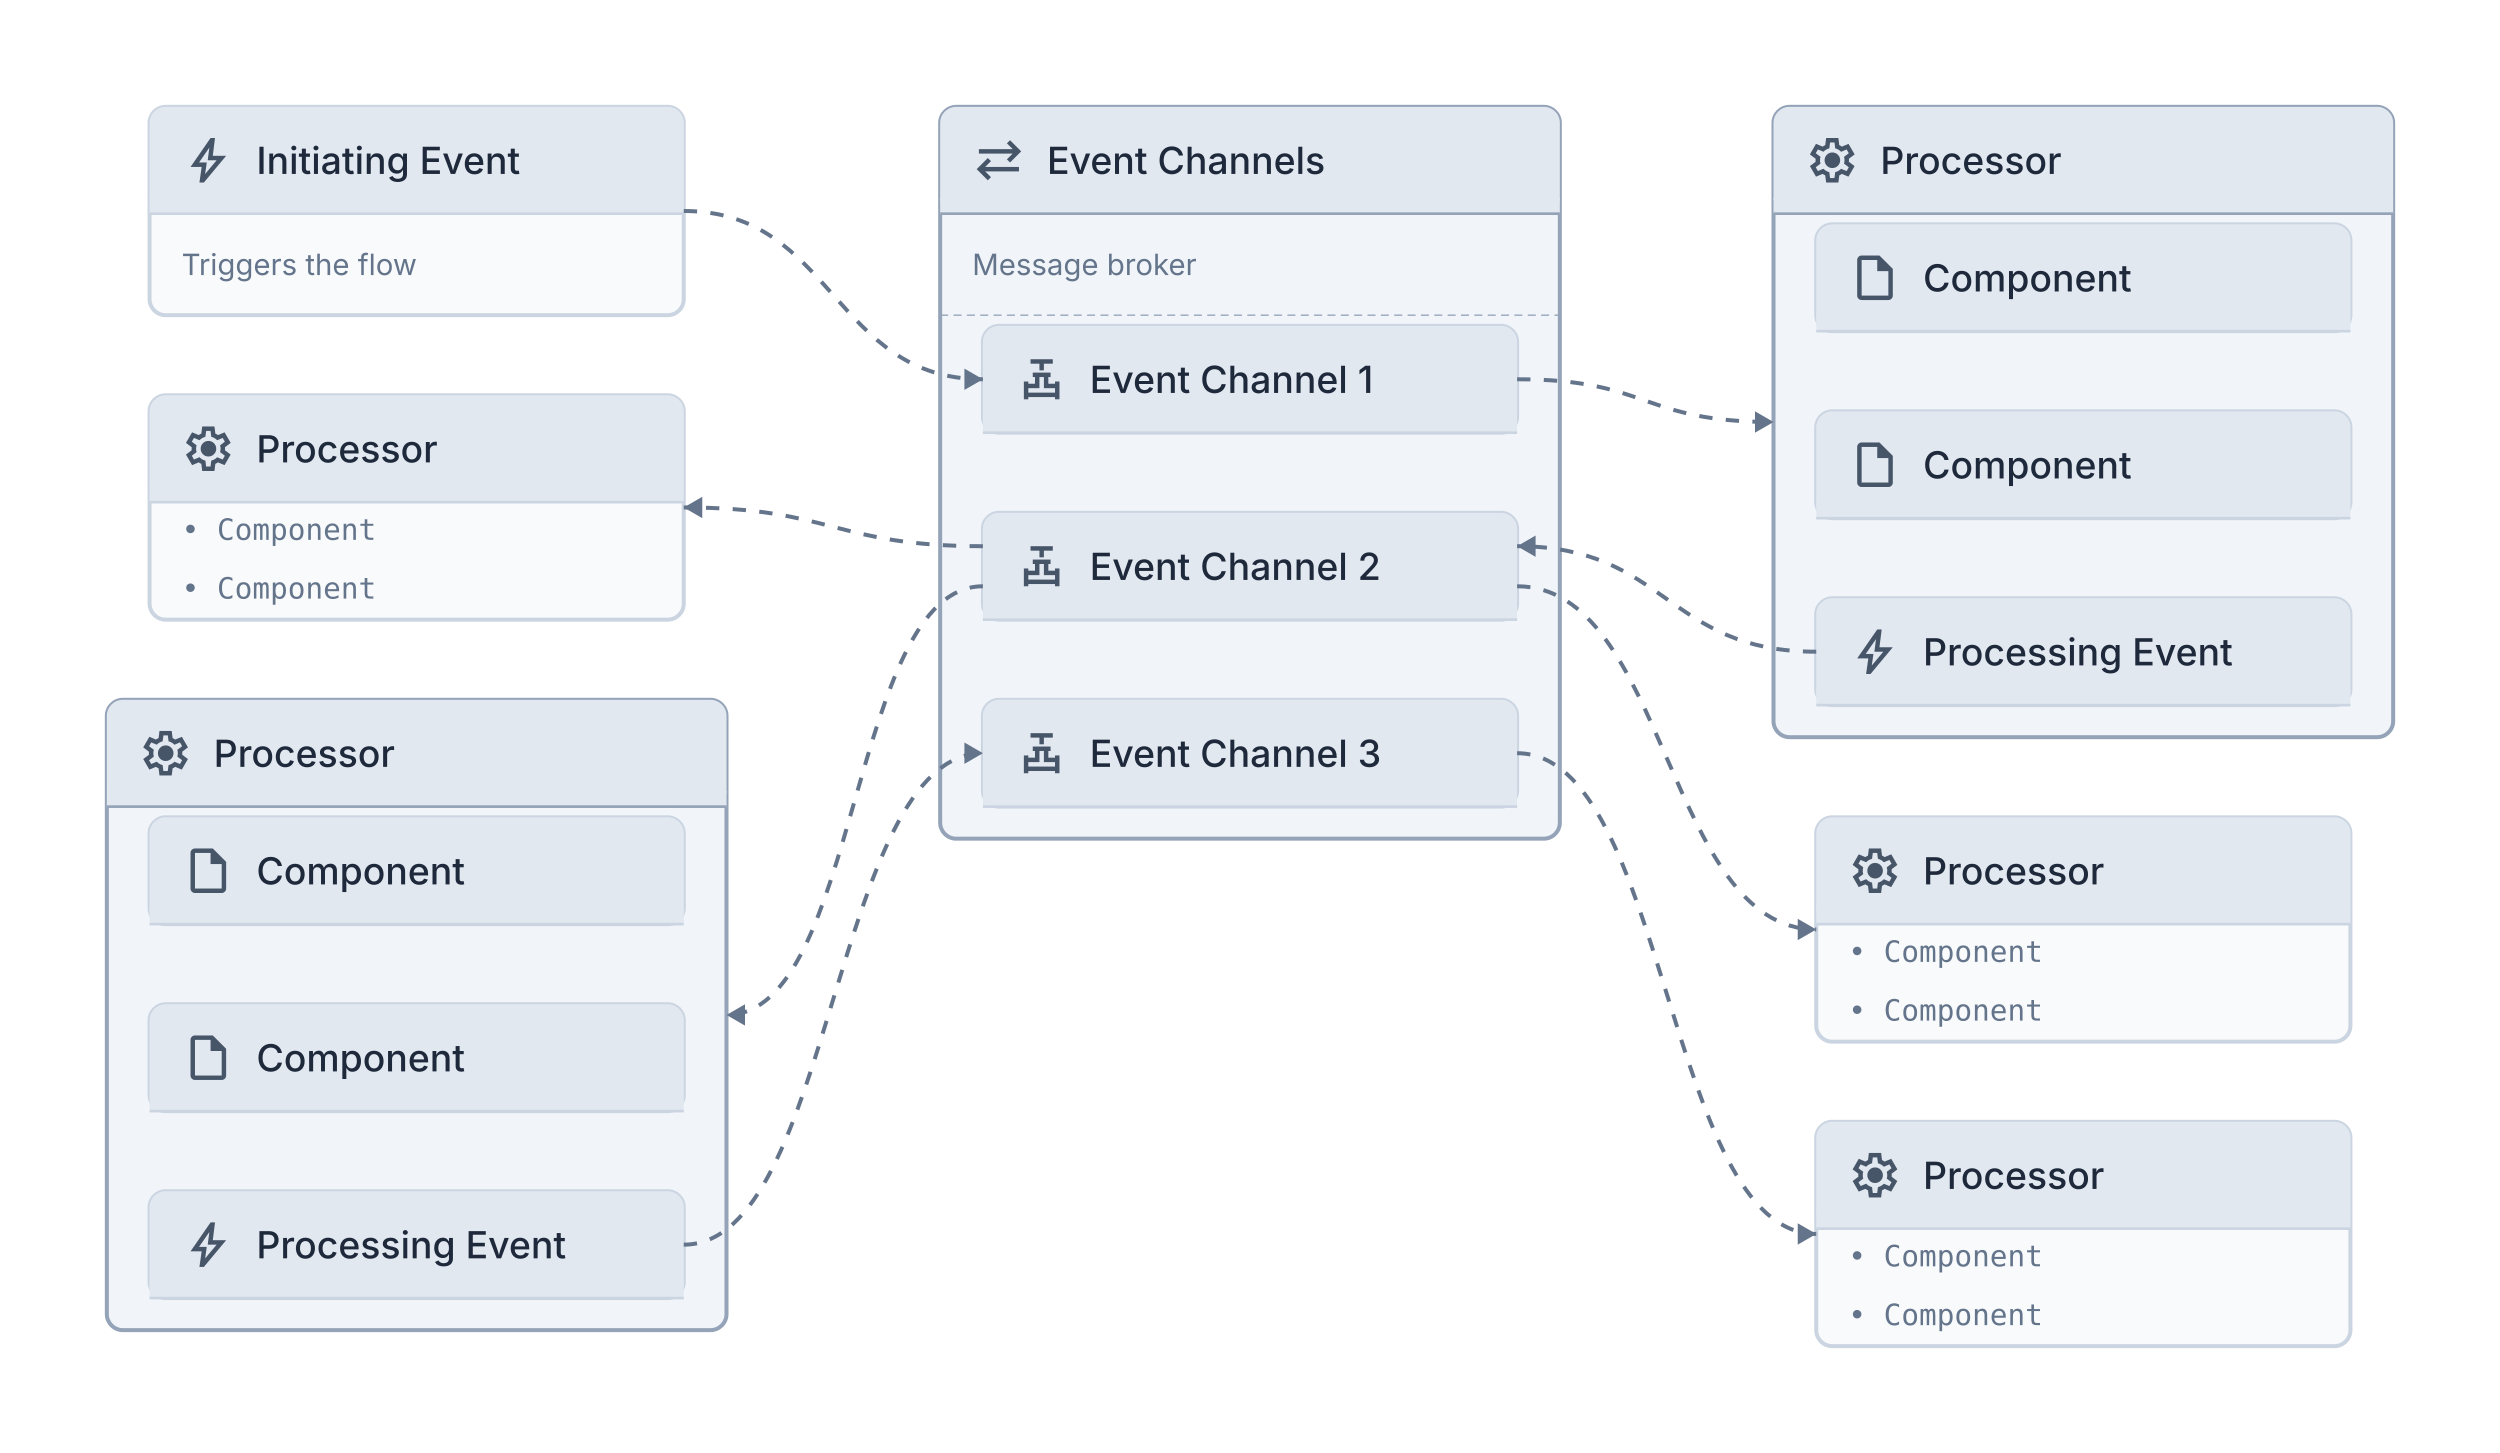
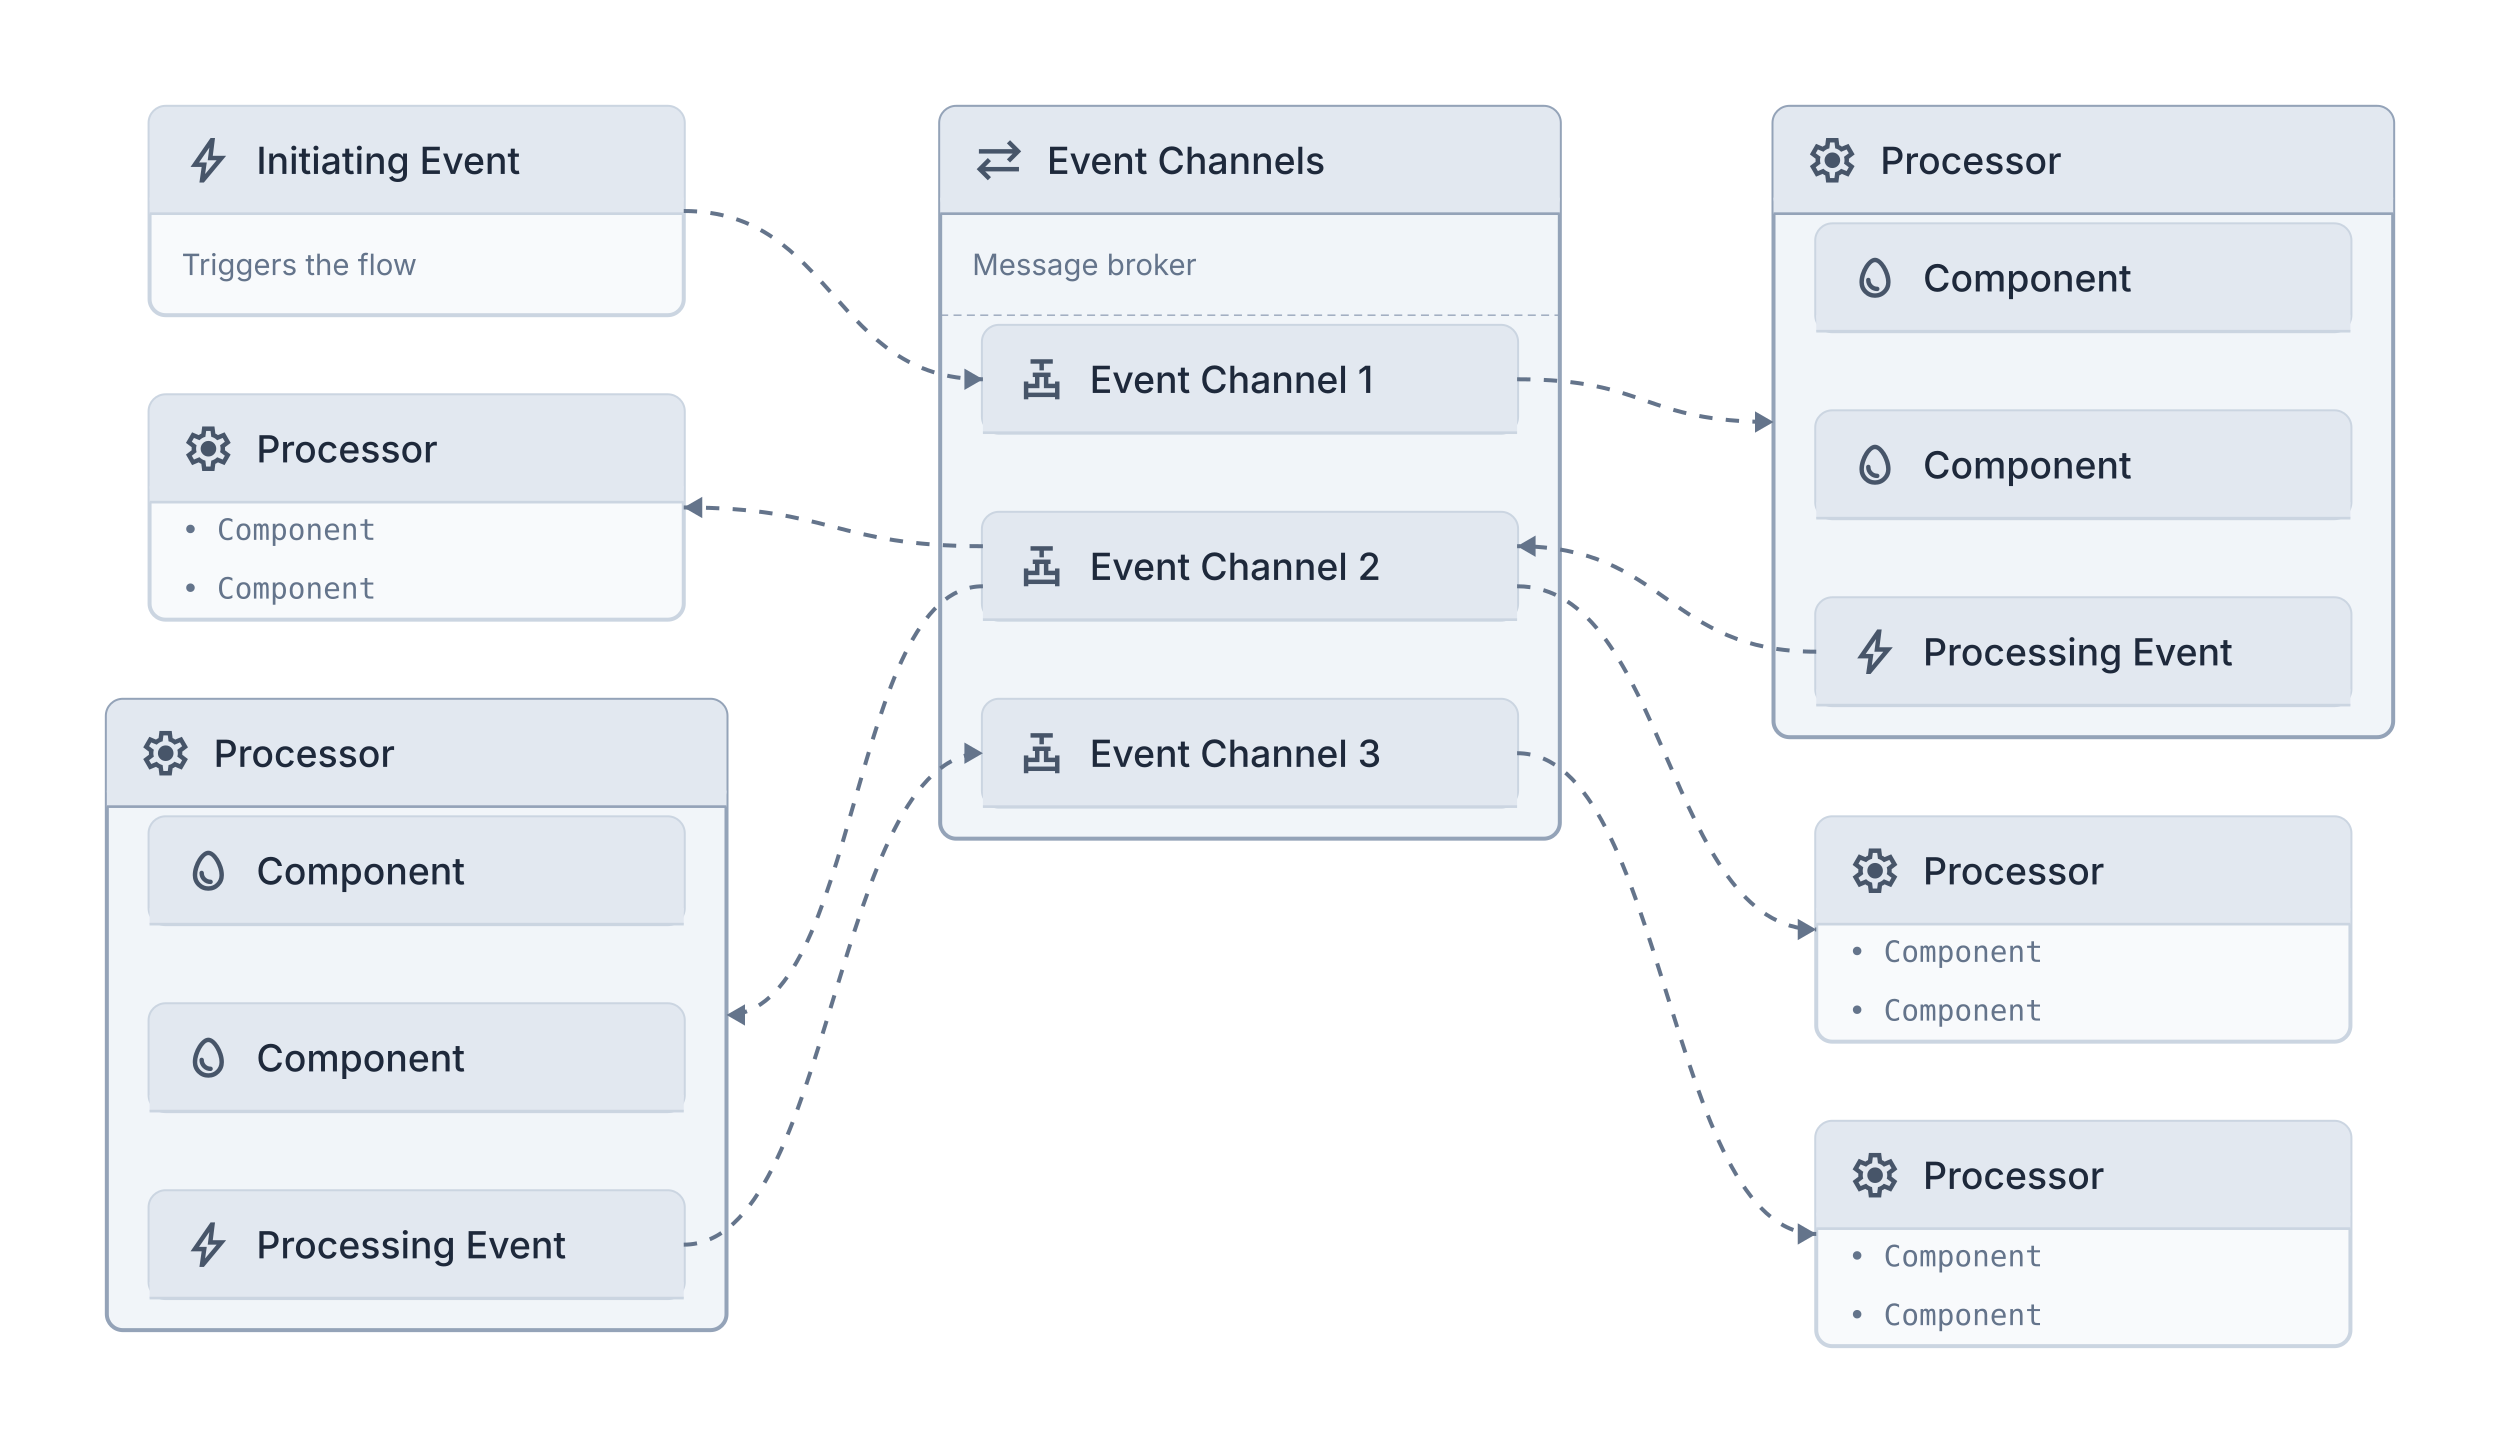
<svg xmlns="http://www.w3.org/2000/svg" width="936.0" height="544" viewBox="0 0 936.0 544">
  <defs>
</defs>
  <rect x="0" y="0" width="936.0" height="544" fill="#ffffff" />
  <rect x="56.0" y="40" width="200" height="78" fill="#f8fafc" stroke="#cbd5e1" stroke-width="1.5" rx="6" ry="6" />
  <rect x="56.0" y="40" width="200" height="40" fill="#e2e8f0" stroke="none" rx="6" ry="6" />
  <rect x="56.0" y="74" width="200" height="6" fill="#e2e8f0" stroke="none" />
  <path d="M56.0,80 L256.0,80" stroke="#cbd5e1" stroke-width="1" />
  <g transform="translate(68.0, 70.0) scale(0.02083333)">
    <path d="m422-232 207-248H469l29-227-185 267h139l-30 208ZM320-80l40-280H160l360-520h80l-40 320h240L400-80h-80Zm151-390Z" fill="#475569" />
  </g>
  <text x="96.0" y="60.0" font-size="14" fill="#1e293b" font-family="Inter, -apple-system, BlinkMacSystemFont, sans-serif" font-weight="500" dominant-baseline="middle">Initiating Event</text>
  <text x="68.0" y="99.0" font-size="11" fill="#64748b" font-family="Inter, -apple-system, BlinkMacSystemFont, sans-serif" dominant-baseline="middle">Triggers the flow</text>
  <rect x="352.0" y="40" width="232" height="274" fill="#f1f5f9" stroke="#94a3b8" stroke-width="1.5" rx="6" ry="6" />
  <rect x="352.0" y="40" width="232" height="40" fill="#e2e8f0" stroke="none" rx="6" ry="6" />
  <rect x="352.0" y="74" width="232" height="6" fill="#e2e8f0" stroke="none" />
  <path d="M352.0,80 L584.0,80" stroke="#94a3b8" stroke-width="1" />
  <g transform="translate(364.0, 70.0) scale(0.02083333)">
    <path d="M280-120 80-320l200-200 57 56-104 104h607v80H233l104 104-57 56Zm400-320-57-56 104-104H120v-80h607L623-784l57-56 200 200-200 200Z" fill="#475569" />
  </g>
  <text x="392.0" y="60.0" font-size="14" fill="#1e293b" font-family="Inter, -apple-system, BlinkMacSystemFont, sans-serif" font-weight="500" dominant-baseline="middle">Event Channels</text>
  <text x="364.0" y="99.0" font-size="11" fill="#64748b" font-family="Inter, -apple-system, BlinkMacSystemFont, sans-serif" dominant-baseline="middle">Message broker</text>
  <path d="M352.0,118 L584.0,118" stroke="#94a3b8" stroke-width="0.5" stroke-dasharray="3,2" />
  <rect x="368.0" y="122" width="200" height="40" fill="#f8fafc" stroke="#cbd5e1" stroke-width="1.5" rx="6" ry="6" />
  <rect x="368.0" y="122" width="200" height="40" fill="#e2e8f0" stroke="none" rx="6" ry="6" />
  <rect x="368.0" y="156" width="200" height="6" fill="#e2e8f0" stroke="none" />
  <path d="M368.0,162 L568.0,162" stroke="#cbd5e1" stroke-width="1" />
  <g transform="translate(380.0, 152.0) scale(0.02083333)">
    <path d="M440-640v-120H280v-80h400v80H520v120h-80ZM160-120v-320h80v40h120v-120h-40v-80h320v80h-40v120h120v-40h80v320h-80v-40H240v40h-80Zm80-120h480v-80H520v-200h-80v200H240v80Zm240 0Z" fill="#475569" />
  </g>
  <text x="408.0" y="142.0" font-size="14" fill="#1e293b" font-family="Inter, -apple-system, BlinkMacSystemFont, sans-serif" font-weight="500" dominant-baseline="middle">Event Channel 1</text>
  <rect x="368.0" y="192" width="200" height="40" fill="#f8fafc" stroke="#cbd5e1" stroke-width="1.5" rx="6" ry="6" />
  <rect x="368.0" y="192" width="200" height="40" fill="#e2e8f0" stroke="none" rx="6" ry="6" />
  <rect x="368.0" y="226" width="200" height="6" fill="#e2e8f0" stroke="none" />
  <path d="M368.0,232 L568.0,232" stroke="#cbd5e1" stroke-width="1" />
  <g transform="translate(380.0, 222.0) scale(0.02083333)">
    <path d="M440-640v-120H280v-80h400v80H520v120h-80ZM160-120v-320h80v40h120v-120h-40v-80h320v80h-40v120h120v-40h80v320h-80v-40H240v40h-80Zm80-120h480v-80H520v-200h-80v200H240v80Zm240 0Z" fill="#475569" />
  </g>
  <text x="408.0" y="212.0" font-size="14" fill="#1e293b" font-family="Inter, -apple-system, BlinkMacSystemFont, sans-serif" font-weight="500" dominant-baseline="middle">Event Channel 2</text>
  <rect x="368.0" y="262" width="200" height="40" fill="#f8fafc" stroke="#cbd5e1" stroke-width="1.5" rx="6" ry="6" />
  <rect x="368.0" y="262" width="200" height="40" fill="#e2e8f0" stroke="none" rx="6" ry="6" />
  <rect x="368.0" y="296" width="200" height="6" fill="#e2e8f0" stroke="none" />
  <path d="M368.0,302 L568.0,302" stroke="#cbd5e1" stroke-width="1" />
  <g transform="translate(380.0, 292.0) scale(0.02083333)">
    <path d="M440-640v-120H280v-80h400v80H520v120h-80ZM160-120v-320h80v40h120v-120h-40v-80h320v80h-40v120h120v-40h80v320h-80v-40H240v40h-80Zm80-120h480v-80H520v-200h-80v200H240v80Zm240 0Z" fill="#475569" />
  </g>
  <text x="408.0" y="282.0" font-size="14" fill="#1e293b" font-family="Inter, -apple-system, BlinkMacSystemFont, sans-serif" font-weight="500" dominant-baseline="middle">Event Channel 3</text>
  <rect x="56.0" y="148" width="200" height="84" fill="#f8fafc" stroke="#cbd5e1" stroke-width="1.5" rx="6" ry="6" />
  <rect x="56.0" y="148" width="200" height="40" fill="#e2e8f0" stroke="none" rx="6" ry="6" />
  <rect x="56.0" y="182" width="200" height="6" fill="#e2e8f0" stroke="none" />
  <path d="M56.0,188 L256.0,188" stroke="#cbd5e1" stroke-width="1" />
  <g transform="translate(68.0, 178.0) scale(0.02083333)">
    <path d="m370-80-16-128q-13-5-24.5-12T307-235l-119 50L78-375l103-78q-1-7-1-13.5v-27q0-6.5 1-13.5L78-585l110-190 119 50q11-8 23-15t24-12l16-128h220l16 128q13 5 24.5 12t22.5 15l119-50 110 190-103 78q1 7 1 13.5v27q0 6.5-2 13.5l103 78-110 190-118-50q-11 8-23 15t-24 12L590-80H370Zm70-80h79l14-106q31-8 57.5-23.5T639-327l99 41 39-68-86-65q5-14 7-29.5t2-31.5q0-16-2-31.5t-7-29.5l86-65-39-68-99 42q-22-23-48.5-38.5T533-694l-13-106h-79l-14 106q-31 8-57.5 23.5T321-633l-99-41-39 68 86 64q-5 15-7 30t-2 32q0 16 2 31t7 30l-86 65 39 68 99-42q22 23 48.5 38.5T427-266l13 106Zm42-180q58 0 99-41t41-99q0-58-41-99t-99-41q-59 0-99.5 41T342-480q0 58 40.5 99t99.5 41Zm-2-140Z" fill="#475569" />
  </g>
  <text x="96.0" y="168.0" font-size="14" fill="#1e293b" font-family="Inter, -apple-system, BlinkMacSystemFont, sans-serif" font-weight="500" dominant-baseline="middle">Processor</text>
  <text x="68.0" y="199.0" font-size="11" fill="#64748b" font-family="JetBrains Mono, Consolas, monospace" dominant-baseline="middle">• Component</text>
  <text x="68.0" y="221.0" font-size="11" fill="#64748b" font-family="JetBrains Mono, Consolas, monospace" dominant-baseline="middle">• Component</text>
  <rect x="40.0" y="262" width="232" height="236" fill="#f1f5f9" stroke="#94a3b8" stroke-width="1.5" rx="6" ry="6" />
  <rect x="40.0" y="262" width="232" height="40" fill="#e2e8f0" stroke="none" rx="6" ry="6" />
  <rect x="40.0" y="296" width="232" height="6" fill="#e2e8f0" stroke="none" />
  <path d="M40.0,302 L272.0,302" stroke="#94a3b8" stroke-width="1" />
  <g transform="translate(52.0, 292.0) scale(0.02083333)">
    <path d="m370-80-16-128q-13-5-24.5-12T307-235l-119 50L78-375l103-78q-1-7-1-13.5v-27q0-6.5 1-13.5L78-585l110-190 119 50q11-8 23-15t24-12l16-128h220l16 128q13 5 24.5 12t22.5 15l119-50 110 190-103 78q1 7 1 13.5v27q0 6.5-2 13.5l103 78-110 190-118-50q-11 8-23 15t-24 12L590-80H370Zm70-80h79l14-106q31-8 57.5-23.5T639-327l99 41 39-68-86-65q5-14 7-29.5t2-31.5q0-16-2-31.5t-7-29.5l86-65-39-68-99 42q-22-23-48.5-38.5T533-694l-13-106h-79l-14 106q-31 8-57.5 23.5T321-633l-99-41-39 68 86 64q-5 15-7 30t-2 32q0 16 2 31t7 30l-86 65 39 68 99-42q22 23 48.5 38.5T427-266l13 106Zm42-180q58 0 99-41t41-99q0-58-41-99t-99-41q-59 0-99.5 41T342-480q0 58 40.5 99t99.5 41Zm-2-140Z" fill="#475569" />
  </g>
  <text x="80.0" y="282.0" font-size="14" fill="#1e293b" font-family="Inter, -apple-system, BlinkMacSystemFont, sans-serif" font-weight="500" dominant-baseline="middle">Processor</text>
  <rect x="56.0" y="306" width="200" height="40" fill="#f8fafc" stroke="#cbd5e1" stroke-width="1.5" rx="6" ry="6" />
  <rect x="56.0" y="306" width="200" height="40" fill="#e2e8f0" stroke="none" rx="6" ry="6" />
  <rect x="56.0" y="340" width="200" height="6" fill="#e2e8f0" stroke="none" />
  <path d="M56.0,346 L256.0,346" stroke="#cbd5e1" stroke-width="1" />
  <g transform="translate(68.0, 336.0) scale(0.02083333)">
-     <path d="M240-80q-33 0-56.5-23.5T160-160v-640q0-33 23.5-56.5T240-880h320l240 240v480q0 33-23.5 56.5T720-80H240Zm280-520v-200H240v640h480v-440H520ZM240-800v200-200 640-640Z" fill="#475569" />
+     <path d="M480-120q-117 0-198.5-81.5T200-400q0-77 25.5-155t66-141.5Q332-760 382-800t98-40q49 0 98.5 40t90 103.5Q709-633 734.5-555T760-400q0 117-81.5 198.5T480-120Zm0-80q83 0 141.5-58.5T680-400q0-57-19.5-120t-49-116.5Q582-690 547-725t-67-35q-31 0-66.5 35t-65 88.5Q319-583 299.5-520T280-400q0 83 58.5 141.5T480-200Zm40-40q17 0 28.5-11.5T560-280q0-17-11.5-28.5T520-320q-50 0-85-35t-35-85q0-17-11.5-28.5T360-480q-17 0-28.5 11.5T320-440q0 83 58.5 141.5T520-240Zm-40-240Z" fill="#475569" />
  </g>
  <text x="96.0" y="326.0" font-size="14" fill="#1e293b" font-family="Inter, -apple-system, BlinkMacSystemFont, sans-serif" font-weight="500" dominant-baseline="middle">Component</text>
  <rect x="56.0" y="376" width="200" height="40" fill="#f8fafc" stroke="#cbd5e1" stroke-width="1.5" rx="6" ry="6" />
  <rect x="56.0" y="376" width="200" height="40" fill="#e2e8f0" stroke="none" rx="6" ry="6" />
  <rect x="56.0" y="410" width="200" height="6" fill="#e2e8f0" stroke="none" />
  <path d="M56.0,416 L256.0,416" stroke="#cbd5e1" stroke-width="1" />
  <g transform="translate(68.0, 406.0) scale(0.02083333)">
-     <path d="M240-80q-33 0-56.5-23.5T160-160v-640q0-33 23.5-56.5T240-880h320l240 240v480q0 33-23.5 56.5T720-80H240Zm280-520v-200H240v640h480v-440H520ZM240-800v200-200 640-640Z" fill="#475569" />
+     <path d="M480-120q-117 0-198.5-81.5T200-400q0-77 25.5-155t66-141.5Q332-760 382-800t98-40q49 0 98.5 40t90 103.5Q709-633 734.5-555T760-400q0 117-81.5 198.5T480-120Zm0-80q83 0 141.5-58.5T680-400q0-57-19.5-120t-49-116.5Q582-690 547-725t-67-35q-31 0-66.5 35t-65 88.5Q319-583 299.5-520T280-400q0 83 58.5 141.5T480-200Zm40-40q17 0 28.5-11.5T560-280q0-17-11.5-28.5T520-320q-50 0-85-35t-35-85q0-17-11.5-28.5T360-480q-17 0-28.5 11.5T320-440q0 83 58.5 141.5T520-240Zm-40-240Z" fill="#475569" />
  </g>
  <text x="96.0" y="396.0" font-size="14" fill="#1e293b" font-family="Inter, -apple-system, BlinkMacSystemFont, sans-serif" font-weight="500" dominant-baseline="middle">Component</text>
  <rect x="56.0" y="446" width="200" height="40" fill="#f8fafc" stroke="#cbd5e1" stroke-width="1.5" rx="6" ry="6" />
  <rect x="56.0" y="446" width="200" height="40" fill="#e2e8f0" stroke="none" rx="6" ry="6" />
  <rect x="56.0" y="480" width="200" height="6" fill="#e2e8f0" stroke="none" />
  <path d="M56.0,486 L256.0,486" stroke="#cbd5e1" stroke-width="1" />
  <g transform="translate(68.0, 476.0) scale(0.02083333)">
    <path d="m422-232 207-248H469l29-227-185 267h139l-30 208ZM320-80l40-280H160l360-520h80l-40 320h240L400-80h-80Zm151-390Z" fill="#475569" />
  </g>
  <text x="96.0" y="466.0" font-size="14" fill="#1e293b" font-family="Inter, -apple-system, BlinkMacSystemFont, sans-serif" font-weight="500" dominant-baseline="middle">Processing Event</text>
  <rect x="664.0" y="40" width="232" height="236" fill="#f1f5f9" stroke="#94a3b8" stroke-width="1.5" rx="6" ry="6" />
  <rect x="664.0" y="40" width="232" height="40" fill="#e2e8f0" stroke="none" rx="6" ry="6" />
  <rect x="664.0" y="74" width="232" height="6" fill="#e2e8f0" stroke="none" />
  <path d="M664.0,80 L896.0,80" stroke="#94a3b8" stroke-width="1" />
  <g transform="translate(676.0, 70.0) scale(0.02083333)">
    <path d="m370-80-16-128q-13-5-24.5-12T307-235l-119 50L78-375l103-78q-1-7-1-13.5v-27q0-6.5 1-13.5L78-585l110-190 119 50q11-8 23-15t24-12l16-128h220l16 128q13 5 24.5 12t22.5 15l119-50 110 190-103 78q1 7 1 13.5v27q0 6.5-2 13.5l103 78-110 190-118-50q-11 8-23 15t-24 12L590-80H370Zm70-80h79l14-106q31-8 57.5-23.5T639-327l99 41 39-68-86-65q5-14 7-29.5t2-31.5q0-16-2-31.5t-7-29.5l86-65-39-68-99 42q-22-23-48.5-38.5T533-694l-13-106h-79l-14 106q-31 8-57.5 23.5T321-633l-99-41-39 68 86 64q-5 15-7 30t-2 32q0 16 2 31t7 30l-86 65 39 68 99-42q22 23 48.5 38.5T427-266l13 106Zm42-180q58 0 99-41t41-99q0-58-41-99t-99-41q-59 0-99.5 41T342-480q0 58 40.5 99t99.5 41Zm-2-140Z" fill="#475569" />
  </g>
  <text x="704.0" y="60.0" font-size="14" fill="#1e293b" font-family="Inter, -apple-system, BlinkMacSystemFont, sans-serif" font-weight="500" dominant-baseline="middle">Processor</text>
  <rect x="680.0" y="84" width="200" height="40" fill="#f8fafc" stroke="#cbd5e1" stroke-width="1.5" rx="6" ry="6" />
  <rect x="680.0" y="84" width="200" height="40" fill="#e2e8f0" stroke="none" rx="6" ry="6" />
  <rect x="680.0" y="118" width="200" height="6" fill="#e2e8f0" stroke="none" />
  <path d="M680.0,124 L880.0,124" stroke="#cbd5e1" stroke-width="1" />
  <g transform="translate(692.0, 114.0) scale(0.02083333)">
-     <path d="M240-80q-33 0-56.5-23.5T160-160v-640q0-33 23.5-56.5T240-880h320l240 240v480q0 33-23.5 56.5T720-80H240Zm280-520v-200H240v640h480v-440H520ZM240-800v200-200 640-640Z" fill="#475569" />
+     <path d="M480-120q-117 0-198.5-81.5T200-400q0-77 25.5-155t66-141.5Q332-760 382-800t98-40q49 0 98.5 40t90 103.5Q709-633 734.5-555T760-400q0 117-81.5 198.5T480-120Zm0-80q83 0 141.5-58.5T680-400q0-57-19.5-120t-49-116.5Q582-690 547-725t-67-35q-31 0-66.5 35t-65 88.5Q319-583 299.5-520T280-400q0 83 58.5 141.5T480-200Zm40-40q17 0 28.5-11.5T560-280q0-17-11.5-28.5T520-320q-50 0-85-35t-35-85q0-17-11.5-28.5T360-480q-17 0-28.5 11.5T320-440q0 83 58.5 141.5T520-240Zm-40-240Z" fill="#475569" />
  </g>
  <text x="720.0" y="104.0" font-size="14" fill="#1e293b" font-family="Inter, -apple-system, BlinkMacSystemFont, sans-serif" font-weight="500" dominant-baseline="middle">Component</text>
  <rect x="680.0" y="154" width="200" height="40" fill="#f8fafc" stroke="#cbd5e1" stroke-width="1.5" rx="6" ry="6" />
  <rect x="680.0" y="154" width="200" height="40" fill="#e2e8f0" stroke="none" rx="6" ry="6" />
  <rect x="680.0" y="188" width="200" height="6" fill="#e2e8f0" stroke="none" />
  <path d="M680.0,194 L880.0,194" stroke="#cbd5e1" stroke-width="1" />
  <g transform="translate(692.0, 184.0) scale(0.02083333)">
-     <path d="M240-80q-33 0-56.5-23.5T160-160v-640q0-33 23.5-56.5T240-880h320l240 240v480q0 33-23.5 56.5T720-80H240Zm280-520v-200H240v640h480v-440H520ZM240-800v200-200 640-640Z" fill="#475569" />
+     <path d="M480-120q-117 0-198.5-81.5T200-400q0-77 25.5-155t66-141.5Q332-760 382-800t98-40q49 0 98.5 40t90 103.5Q709-633 734.5-555T760-400q0 117-81.5 198.5T480-120Zm0-80q83 0 141.5-58.5T680-400q0-57-19.5-120t-49-116.5Q582-690 547-725t-67-35q-31 0-66.5 35t-65 88.5Q319-583 299.5-520T280-400q0 83 58.5 141.5T480-200Zm40-40q17 0 28.5-11.5T560-280q0-17-11.5-28.5T520-320q-50 0-85-35t-35-85q0-17-11.5-28.5T360-480q-17 0-28.5 11.5T320-440q0 83 58.5 141.5T520-240Zm-40-240Z" fill="#475569" />
  </g>
  <text x="720.0" y="174.0" font-size="14" fill="#1e293b" font-family="Inter, -apple-system, BlinkMacSystemFont, sans-serif" font-weight="500" dominant-baseline="middle">Component</text>
  <rect x="680.0" y="224" width="200" height="40" fill="#f8fafc" stroke="#cbd5e1" stroke-width="1.5" rx="6" ry="6" />
  <rect x="680.0" y="224" width="200" height="40" fill="#e2e8f0" stroke="none" rx="6" ry="6" />
  <rect x="680.0" y="258" width="200" height="6" fill="#e2e8f0" stroke="none" />
  <path d="M680.0,264 L880.0,264" stroke="#cbd5e1" stroke-width="1" />
  <g transform="translate(692.0, 254.0) scale(0.02083333)">
    <path d="m422-232 207-248H469l29-227-185 267h139l-30 208ZM320-80l40-280H160l360-520h80l-40 320h240L400-80h-80Zm151-390Z" fill="#475569" />
  </g>
  <text x="720.0" y="244.0" font-size="14" fill="#1e293b" font-family="Inter, -apple-system, BlinkMacSystemFont, sans-serif" font-weight="500" dominant-baseline="middle">Processing Event</text>
  <rect x="680.0" y="306" width="200" height="84" fill="#f8fafc" stroke="#cbd5e1" stroke-width="1.5" rx="6" ry="6" />
  <rect x="680.0" y="306" width="200" height="40" fill="#e2e8f0" stroke="none" rx="6" ry="6" />
  <rect x="680.0" y="340" width="200" height="6" fill="#e2e8f0" stroke="none" />
  <path d="M680.0,346 L880.0,346" stroke="#cbd5e1" stroke-width="1" />
  <g transform="translate(692.0, 336.0) scale(0.02083333)">
    <path d="m370-80-16-128q-13-5-24.5-12T307-235l-119 50L78-375l103-78q-1-7-1-13.5v-27q0-6.5 1-13.5L78-585l110-190 119 50q11-8 23-15t24-12l16-128h220l16 128q13 5 24.5 12t22.5 15l119-50 110 190-103 78q1 7 1 13.5v27q0 6.5-2 13.5l103 78-110 190-118-50q-11 8-23 15t-24 12L590-80H370Zm70-80h79l14-106q31-8 57.5-23.5T639-327l99 41 39-68-86-65q5-14 7-29.5t2-31.5q0-16-2-31.5t-7-29.5l86-65-39-68-99 42q-22-23-48.5-38.5T533-694l-13-106h-79l-14 106q-31 8-57.5 23.5T321-633l-99-41-39 68 86 64q-5 15-7 30t-2 32q0 16 2 31t7 30l-86 65 39 68 99-42q22 23 48.5 38.5T427-266l13 106Zm42-180q58 0 99-41t41-99q0-58-41-99t-99-41q-59 0-99.5 41T342-480q0 58 40.5 99t99.5 41Zm-2-140Z" fill="#475569" />
  </g>
  <text x="720.0" y="326.0" font-size="14" fill="#1e293b" font-family="Inter, -apple-system, BlinkMacSystemFont, sans-serif" font-weight="500" dominant-baseline="middle">Processor</text>
  <text x="692.0" y="357.0" font-size="11" fill="#64748b" font-family="JetBrains Mono, Consolas, monospace" dominant-baseline="middle">• Component</text>
  <text x="692.0" y="379.0" font-size="11" fill="#64748b" font-family="JetBrains Mono, Consolas, monospace" dominant-baseline="middle">• Component</text>
  <rect x="680.0" y="420" width="200" height="84" fill="#f8fafc" stroke="#cbd5e1" stroke-width="1.5" rx="6" ry="6" />
  <rect x="680.0" y="420" width="200" height="40" fill="#e2e8f0" stroke="none" rx="6" ry="6" />
  <rect x="680.0" y="454" width="200" height="6" fill="#e2e8f0" stroke="none" />
  <path d="M680.0,460 L880.0,460" stroke="#cbd5e1" stroke-width="1" />
  <g transform="translate(692.0, 450.0) scale(0.02083333)">
    <path d="m370-80-16-128q-13-5-24.5-12T307-235l-119 50L78-375l103-78q-1-7-1-13.5v-27q0-6.5 1-13.5L78-585l110-190 119 50q11-8 23-15t24-12l16-128h220l16 128q13 5 24.5 12t22.5 15l119-50 110 190-103 78q1 7 1 13.5v27q0 6.5-2 13.5l103 78-110 190-118-50q-11 8-23 15t-24 12L590-80H370Zm70-80h79l14-106q31-8 57.5-23.5T639-327l99 41 39-68-86-65q5-14 7-29.5t2-31.5q0-16-2-31.5t-7-29.5l86-65-39-68-99 42q-22-23-48.5-38.5T533-694l-13-106h-79l-14 106q-31 8-57.5 23.5T321-633l-99-41-39 68 86 64q-5 15-7 30t-2 32q0 16 2 31t7 30l-86 65 39 68 99-42q22 23 48.5 38.5T427-266l13 106Zm42-180q58 0 99-41t41-99q0-58-41-99t-99-41q-59 0-99.5 41T342-480q0 58 40.5 99t99.5 41Zm-2-140Z" fill="#475569" />
  </g>
  <text x="720.0" y="440.0" font-size="14" fill="#1e293b" font-family="Inter, -apple-system, BlinkMacSystemFont, sans-serif" font-weight="500" dominant-baseline="middle">Processor</text>
  <text x="692.0" y="471.0" font-size="11" fill="#64748b" font-family="JetBrains Mono, Consolas, monospace" dominant-baseline="middle">• Component</text>
  <text x="692.0" y="493.0" font-size="11" fill="#64748b" font-family="JetBrains Mono, Consolas, monospace" dominant-baseline="middle">• Component</text>
  <path d="M256.0,79.0 C312.0,79.0,312.0,142.0,368.0,142.0" stroke="#64748b" stroke-width="1.5" fill="none" stroke-dasharray="5,5" />
  <path d="M368.0,142.0 L361.072,146.0 L361.072,138.0 L368.0,142.0" fill="#64748b" stroke="none" />
  <path d="M568.0,142.0 C618.0,142.0,614.0,158.0,664.0,158.0" stroke="#64748b" stroke-width="1.5" fill="none" stroke-dasharray="5,5" />
  <path d="M664.0,158.0 L657.072,162.0 L657.072,154.0 L664.0,158.0" fill="#64748b" stroke="none" />
  <path d="M680.0,244.0 C624.0,244.0,624.0,204.5,568.0,204.5" stroke="#64748b" stroke-width="1.5" fill="none" stroke-dasharray="5,5" />
  <path d="M568.0,204.5 L574.928,200.5 L574.928,208.5 L568.0,204.5" fill="#64748b" stroke="none" />
  <path d="M368.0,204.5 C312.0,204.5,312.0,190.0,256.0,190.0" stroke="#64748b" stroke-width="1.5" fill="none" stroke-dasharray="5,5" />
  <path d="M256.0,190.0 L262.928,186.0 L262.928,194.0 L256.0,190.0" fill="#64748b" stroke="none" />
  <path d="M568.0,219.5 C624.0,219.5,624.0,348.0,680.0,348.0" stroke="#64748b" stroke-width="1.5" fill="none" stroke-dasharray="5,5" />
  <path d="M680.0,348.0 L673.072,352.0 L673.072,344.0 L680.0,348.0" fill="#64748b" stroke="none" />
  <path d="M368.0,219.5 C318.0,219.5,322.0,380.0,272.0,380.0" stroke="#64748b" stroke-width="1.5" fill="none" stroke-dasharray="5,5" />
  <path d="M272.0,380.0 L278.928,376.0 L278.928,384.0 L272.0,380.0" fill="#64748b" stroke="none" />
  <path d="M256.0,466.0 C312.0,466.0,312.0,282.0,368.0,282.0" stroke="#64748b" stroke-width="1.5" fill="none" stroke-dasharray="5,5" />
  <path d="M368.0,282.0 L361.072,286.0 L361.072,278.0 L368.0,282.0" fill="#64748b" stroke="none" />
  <path d="M568.0,282.0 C624.0,282.0,624.0,462.0,680.0,462.0" stroke="#64748b" stroke-width="1.5" fill="none" stroke-dasharray="5,5" />
  <path d="M680.0,462.0 L673.072,466.0 L673.072,458.0 L680.0,462.0" fill="#64748b" stroke="none" />
</svg>
